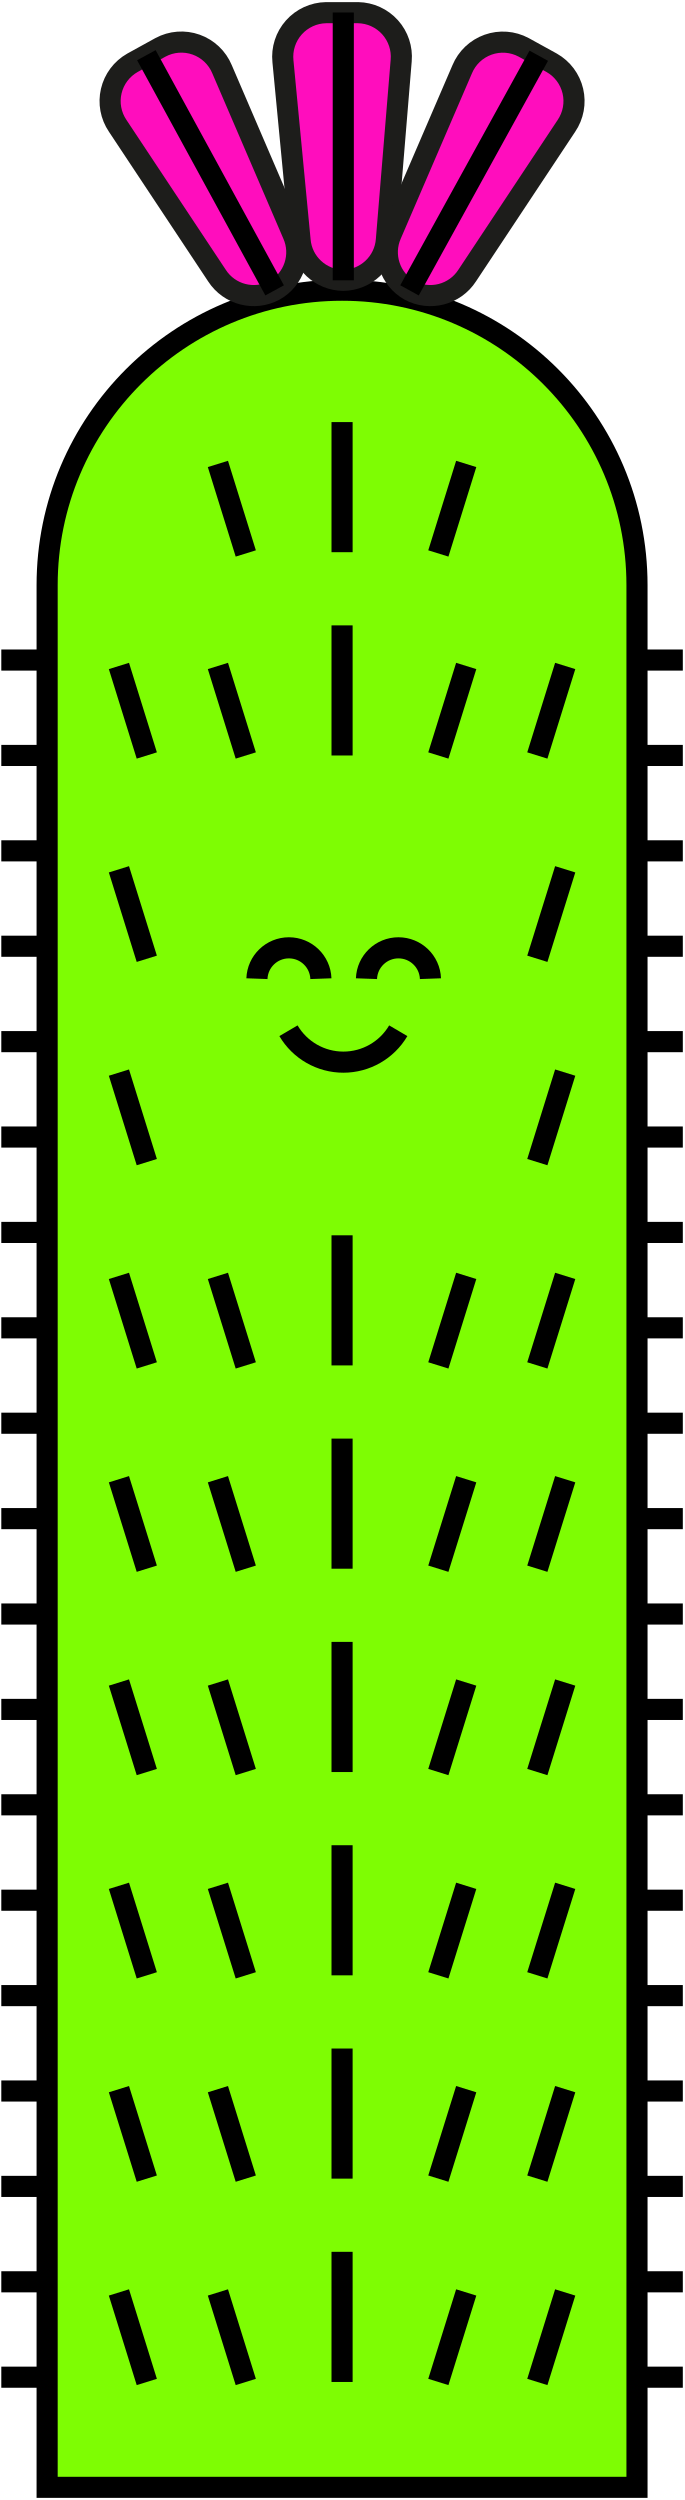
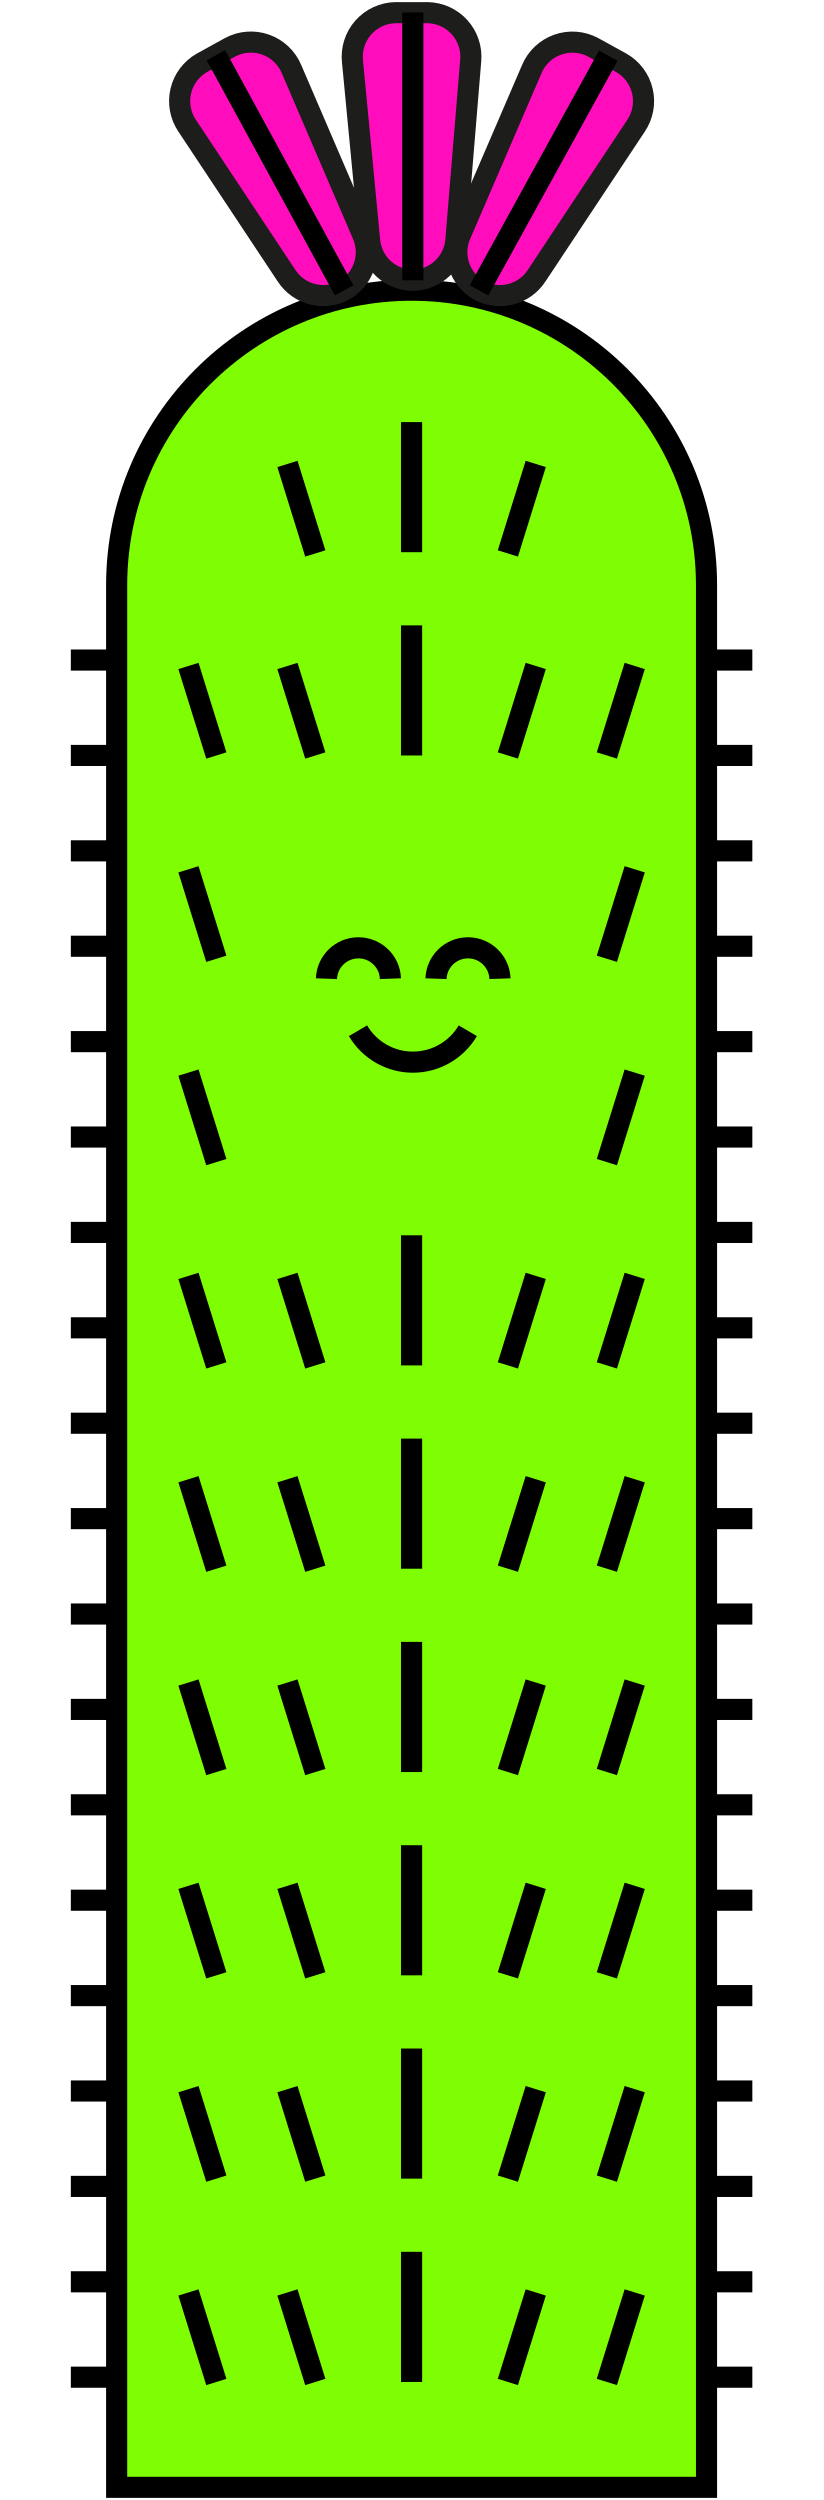
- <svg xmlns="http://www.w3.org/2000/svg" width="162px" height="592px" viewBox="0 0 162 592" version="1.1">
+ <svg xmlns="http://www.w3.org/2000/svg" width="162px" height="492px" viewBox="0 0 162 592" version="1.1">
  <defs />
  <g id="Page-1" stroke="none" stroke-width="1" fill="none" fill-rule="evenodd">
    <g id="arrojadoa" transform="translate(0, 2)" fill-rule="nonzero" stroke-width="5">
      <path d="M150.84,587 L150.84,136.56 C150.84,97.988 119.572,66.72 81,66.72 C42.428,66.72 11.16,97.988 11.16,136.56 L11.16,587 L150.84,587 Z" id="Shape" stroke="#000000" fill="#7EFD03" />
      <path d="M81,97.95 L81,128.76" id="Shape" stroke="#000000" fill="#7EFD03" />
      <path d="M110.4,107.86 L103.8,129.06" id="Shape" stroke="#000000" fill="#7EFD03" />
      <path d="M110.4,155.7 L103.8,176.9" id="Shape" stroke="#000000" fill="#7EFD03" />
      <path d="M110.4,300.13 L103.8,321.33" id="Shape" stroke="#000000" fill="#7EFD03" />
      <path d="M110.4,348.28 L103.8,369.47" id="Shape" stroke="#000000" fill="#7EFD03" />
      <path d="M110.4,396.42 L103.8,417.62" id="Shape" stroke="#000000" fill="#7EFD03" />
      <path d="M110.4,444.56 L103.8,465.76" id="Shape" stroke="#000000" fill="#7EFD03" />
      <path d="M110.4,492.71 L103.8,513.9" id="Shape" stroke="#000000" fill="#7EFD03" />
      <path d="M110.4,540.85 L103.8,562.05" id="Shape" stroke="#000000" fill="#7EFD03" />
      <path d="M133.84,155.7 L127.24,176.9" id="Shape" stroke="#000000" fill="#7EFD03" />
      <path d="M133.84,203.85 L127.24,225.04" id="Shape" stroke="#000000" fill="#7EFD03" />
      <path d="M133.84,251.99 L127.24,273.19" id="Shape" stroke="#000000" fill="#7EFD03" />
      <path d="M133.84,300.13 L127.24,321.33" id="Shape" stroke="#000000" fill="#7EFD03" />
      <path d="M133.84,348.28 L127.24,369.47" id="Shape" stroke="#000000" fill="#7EFD03" />
      <path d="M133.84,396.42 L127.24,417.62" id="Shape" stroke="#000000" fill="#7EFD03" />
      <path d="M133.84,444.56 L127.24,465.76" id="Shape" stroke="#000000" fill="#7EFD03" />
      <path d="M133.84,492.71 L127.24,513.9" id="Shape" stroke="#000000" fill="#7EFD03" />
      <path d="M133.84,540.85 L127.24,562.05" id="Shape" stroke="#000000" fill="#7EFD03" />
      <path d="M28.16,155.7 L34.76,176.9" id="Shape" stroke="#000000" fill="#7EFD03" />
      <path d="M28.16,203.85 L34.76,225.04" id="Shape" stroke="#000000" fill="#7EFD03" />
      <path d="M28.16,251.99 L34.76,273.19" id="Shape" stroke="#000000" fill="#7EFD03" />
      <path d="M28.16,300.13 L34.76,321.33" id="Shape" stroke="#000000" fill="#7EFD03" />
      <path d="M28.16,348.28 L34.76,369.47" id="Shape" stroke="#000000" fill="#7EFD03" />
      <path d="M28.16,396.42 L34.76,417.62" id="Shape" stroke="#000000" fill="#7EFD03" />
      <path d="M28.16,444.56 L34.76,465.76" id="Shape" stroke="#000000" fill="#7EFD03" />
      <path d="M28.16,492.71 L34.76,513.9" id="Shape" stroke="#000000" fill="#7EFD03" />
      <path d="M28.16,540.85 L34.76,562.05" id="Shape" stroke="#000000" fill="#7EFD03" />
      <path d="M51.6,107.86 L58.2,129.06" id="Shape" stroke="#000000" fill="#7EFD03" />
      <path d="M51.6,155.7 L58.2,176.9" id="Shape" stroke="#000000" fill="#7EFD03" />
      <path d="M51.6,300.13 L58.2,321.33" id="Shape" stroke="#000000" fill="#7EFD03" />
      <path d="M51.6,348.28 L58.2,369.47" id="Shape" stroke="#000000" fill="#7EFD03" />
      <path d="M51.6,396.42 L58.2,417.62" id="Shape" stroke="#000000" fill="#7EFD03" />
      <path d="M51.6,444.56 L58.2,465.76" id="Shape" stroke="#000000" fill="#7EFD03" />
      <path d="M51.6,492.71 L58.2,513.9" id="Shape" stroke="#000000" fill="#7EFD03" />
      <path d="M51.6,540.85 L58.2,562.05" id="Shape" stroke="#000000" fill="#7EFD03" />
      <path d="M81,146.09 L81,176.9" id="Shape" stroke="#000000" fill="#7EFD03" />
      <path d="M81,290.52 L81,321.33" id="Shape" stroke="#000000" fill="#7EFD03" />
      <path d="M81,338.66 L81,369.47" id="Shape" stroke="#000000" fill="#7EFD03" />
      <path d="M81,386.8 L81,417.62" id="Shape" stroke="#000000" fill="#7EFD03" />
      <path d="M81,434.95 L81,465.76" id="Shape" stroke="#000000" fill="#7EFD03" />
      <path d="M81,483.09 L81,513.9" id="Shape" stroke="#000000" fill="#7EFD03" />
      <path d="M81,531.23 L81,562.05" id="Shape" stroke="#000000" fill="#7EFD03" />
      <path d="M150.84,154.3 L161.69,154.3" id="Shape" stroke="#000000" fill="#7EFD03" />
      <path d="M150.84,176.89 L161.69,176.89" id="Shape" stroke="#000000" fill="#7EFD03" />
      <path d="M150.84,199.48 L161.69,199.48" id="Shape" stroke="#000000" fill="#7EFD03" />
      <path d="M150.84,222.07 L161.69,222.07" id="Shape" stroke="#000000" fill="#7EFD03" />
      <path d="M150.84,244.66 L161.69,244.66" id="Shape" stroke="#000000" fill="#7EFD03" />
      <path d="M150.84,267.25 L161.69,267.25" id="Shape" stroke="#000000" fill="#7EFD03" />
      <path d="M150.84,289.84 L161.69,289.84" id="Shape" stroke="#000000" fill="#7EFD03" />
      <path d="M150.84,312.43 L161.69,312.43" id="Shape" stroke="#000000" fill="#7EFD03" />
      <path d="M150.84,335.02 L161.69,335.02" id="Shape" stroke="#000000" fill="#7EFD03" />
      <path d="M150.84,357.61 L161.69,357.61" id="Shape" stroke="#000000" fill="#7EFD03" />
      <path d="M150.84,380.2 L161.69,380.2" id="Shape" stroke="#000000" fill="#7EFD03" />
      <path d="M150.84,402.79 L161.69,402.79" id="Shape" stroke="#000000" fill="#7EFD03" />
      <path d="M150.84,425.38 L161.69,425.38" id="Shape" stroke="#000000" fill="#7EFD03" />
      <path d="M150.84,447.97 L161.69,447.97" id="Shape" stroke="#000000" fill="#7EFD03" />
      <path d="M150.84,470.56 L161.69,470.56" id="Shape" stroke="#000000" fill="#7EFD03" />
      <path d="M150.84,493.15 L161.69,493.15" id="Shape" stroke="#000000" fill="#7EFD03" />
      <path d="M150.84,515.74 L161.69,515.74" id="Shape" stroke="#000000" fill="#7EFD03" />
      <path d="M150.84,538.33 L161.69,538.33" id="Shape" stroke="#000000" fill="#7EFD03" />
      <path d="M150.84,560.92 L161.69,560.92" id="Shape" stroke="#000000" fill="#7EFD03" />
      <path d="M0.31,154.3 L11.16,154.3" id="Shape" stroke="#000000" fill="#7EFD03" />
      <path d="M0.31,176.89 L11.16,176.89" id="Shape" stroke="#000000" fill="#7EFD03" />
      <path d="M0.31,199.48 L11.16,199.48" id="Shape" stroke="#000000" fill="#7EFD03" />
      <path d="M0.31,222.07 L11.16,222.07" id="Shape" stroke="#000000" fill="#7EFD03" />
      <path d="M0.31,244.66 L11.16,244.66" id="Shape" stroke="#000000" fill="#7EFD03" />
      <path d="M0.31,267.25 L11.16,267.25" id="Shape" stroke="#000000" fill="#7EFD03" />
      <path d="M0.31,289.84 L11.16,289.84" id="Shape" stroke="#000000" fill="#7EFD03" />
      <path d="M0.31,312.43 L11.16,312.43" id="Shape" stroke="#000000" fill="#7EFD03" />
      <path d="M0.31,335.02 L11.16,335.02" id="Shape" stroke="#000000" fill="#7EFD03" />
      <path d="M0.31,357.61 L11.16,357.61" id="Shape" stroke="#000000" fill="#7EFD03" />
      <path d="M0.31,380.2 L11.16,380.2" id="Shape" stroke="#000000" fill="#7EFD03" />
      <path d="M0.31,402.79 L11.16,402.79" id="Shape" stroke="#000000" fill="#7EFD03" />
      <path d="M0.31,425.38 L11.16,425.38" id="Shape" stroke="#000000" fill="#7EFD03" />
      <path d="M0.31,447.97 L11.16,447.97" id="Shape" stroke="#000000" fill="#7EFD03" />
      <path d="M0.31,470.56 L11.16,470.56" id="Shape" stroke="#000000" fill="#7EFD03" />
      <path d="M0.31,493.15 L11.16,493.15" id="Shape" stroke="#000000" fill="#7EFD03" />
      <path d="M0.31,515.74 L11.16,515.74" id="Shape" stroke="#000000" fill="#7EFD03" />
      <path d="M0.31,538.33 L11.16,538.33" id="Shape" stroke="#000000" fill="#7EFD03" />
      <path d="M0.31,560.92 L11.16,560.92" id="Shape" stroke="#000000" fill="#7EFD03" />
      <path d="M81.29,64.38 C75.947,64.328 71.518,60.224 71.06,54.9 L67,12.51 C66.7,9.601 67.634,6.699 69.575,4.511 C71.516,2.323 74.286,1.049 77.21,1 L84.79,1 C87.687,1.05 90.432,2.302 92.369,4.456 C94.306,6.611 95.259,9.474 95,12.36 L91.5,54.75 C91.116,60.125 86.679,64.311 81.29,64.38 Z" id="Shape" stroke="#1D1D1B" fill="#FF0DBD" />
      <path d="M97,66.76 C92.342,64.133 90.442,58.398 92.61,53.51 L109.45,14.4 C110.58,11.684 112.805,9.571 115.576,8.583 C118.347,7.594 121.406,7.822 124,9.21 L130.64,12.87 C133.174,14.306 134.992,16.735 135.655,19.571 C136.318,22.406 135.765,25.39 134.13,27.8 L110.63,63.25 C107.695,67.792 101.764,69.319 97,66.76 Z" id="Shape" stroke="#1D1D1B" fill="#FF0DBD" />
      <path d="M65,66.76 C69.658,64.133 71.558,58.398 69.39,53.51 L52.58,14.4 C51.451,11.675 49.221,9.556 46.442,8.567 C43.664,7.578 40.597,7.812 38,9.21 L31.36,12.87 C28.826,14.306 27.008,16.735 26.345,19.571 C25.682,22.406 26.235,25.39 27.87,27.8 L51.37,63.25 C54.305,67.792 60.236,69.319 65,66.76 Z" id="Shape" stroke="#1D1D1B" fill="#FF0DBD" />
      <path d="M68.31,242.08 C71.019,246.688 75.965,249.518 81.31,249.518 C86.655,249.518 91.601,246.688 94.31,242.08" id="Shape" stroke="#000000" fill="#7EFD03" />
      <path d="M60.84,229.75 C60.988,225.673 64.336,222.445 68.415,222.445 C72.494,222.445 75.842,225.673 75.99,229.75" id="Shape" stroke="#000000" fill="#7EFD03" />
      <path d="M86.78,229.75 C86.928,225.673 90.276,222.445 94.355,222.445 C98.434,222.445 101.782,225.673 101.93,229.75" id="Shape" stroke="#000000" fill="#7EFD03" />
      <path d="M81.29,64.38 L81.29,0.96" id="Shape" stroke="#000000" fill="#7EFD03" />
      <path d="M96.97,66.76 L127.58,11.2" id="Shape" stroke="#000000" fill="#7EFD03" />
      <path d="M65.03,66.76 L34.66,11.07" id="Shape" stroke="#000000" fill="#7EFD03" />
    </g>
  </g>
</svg>
